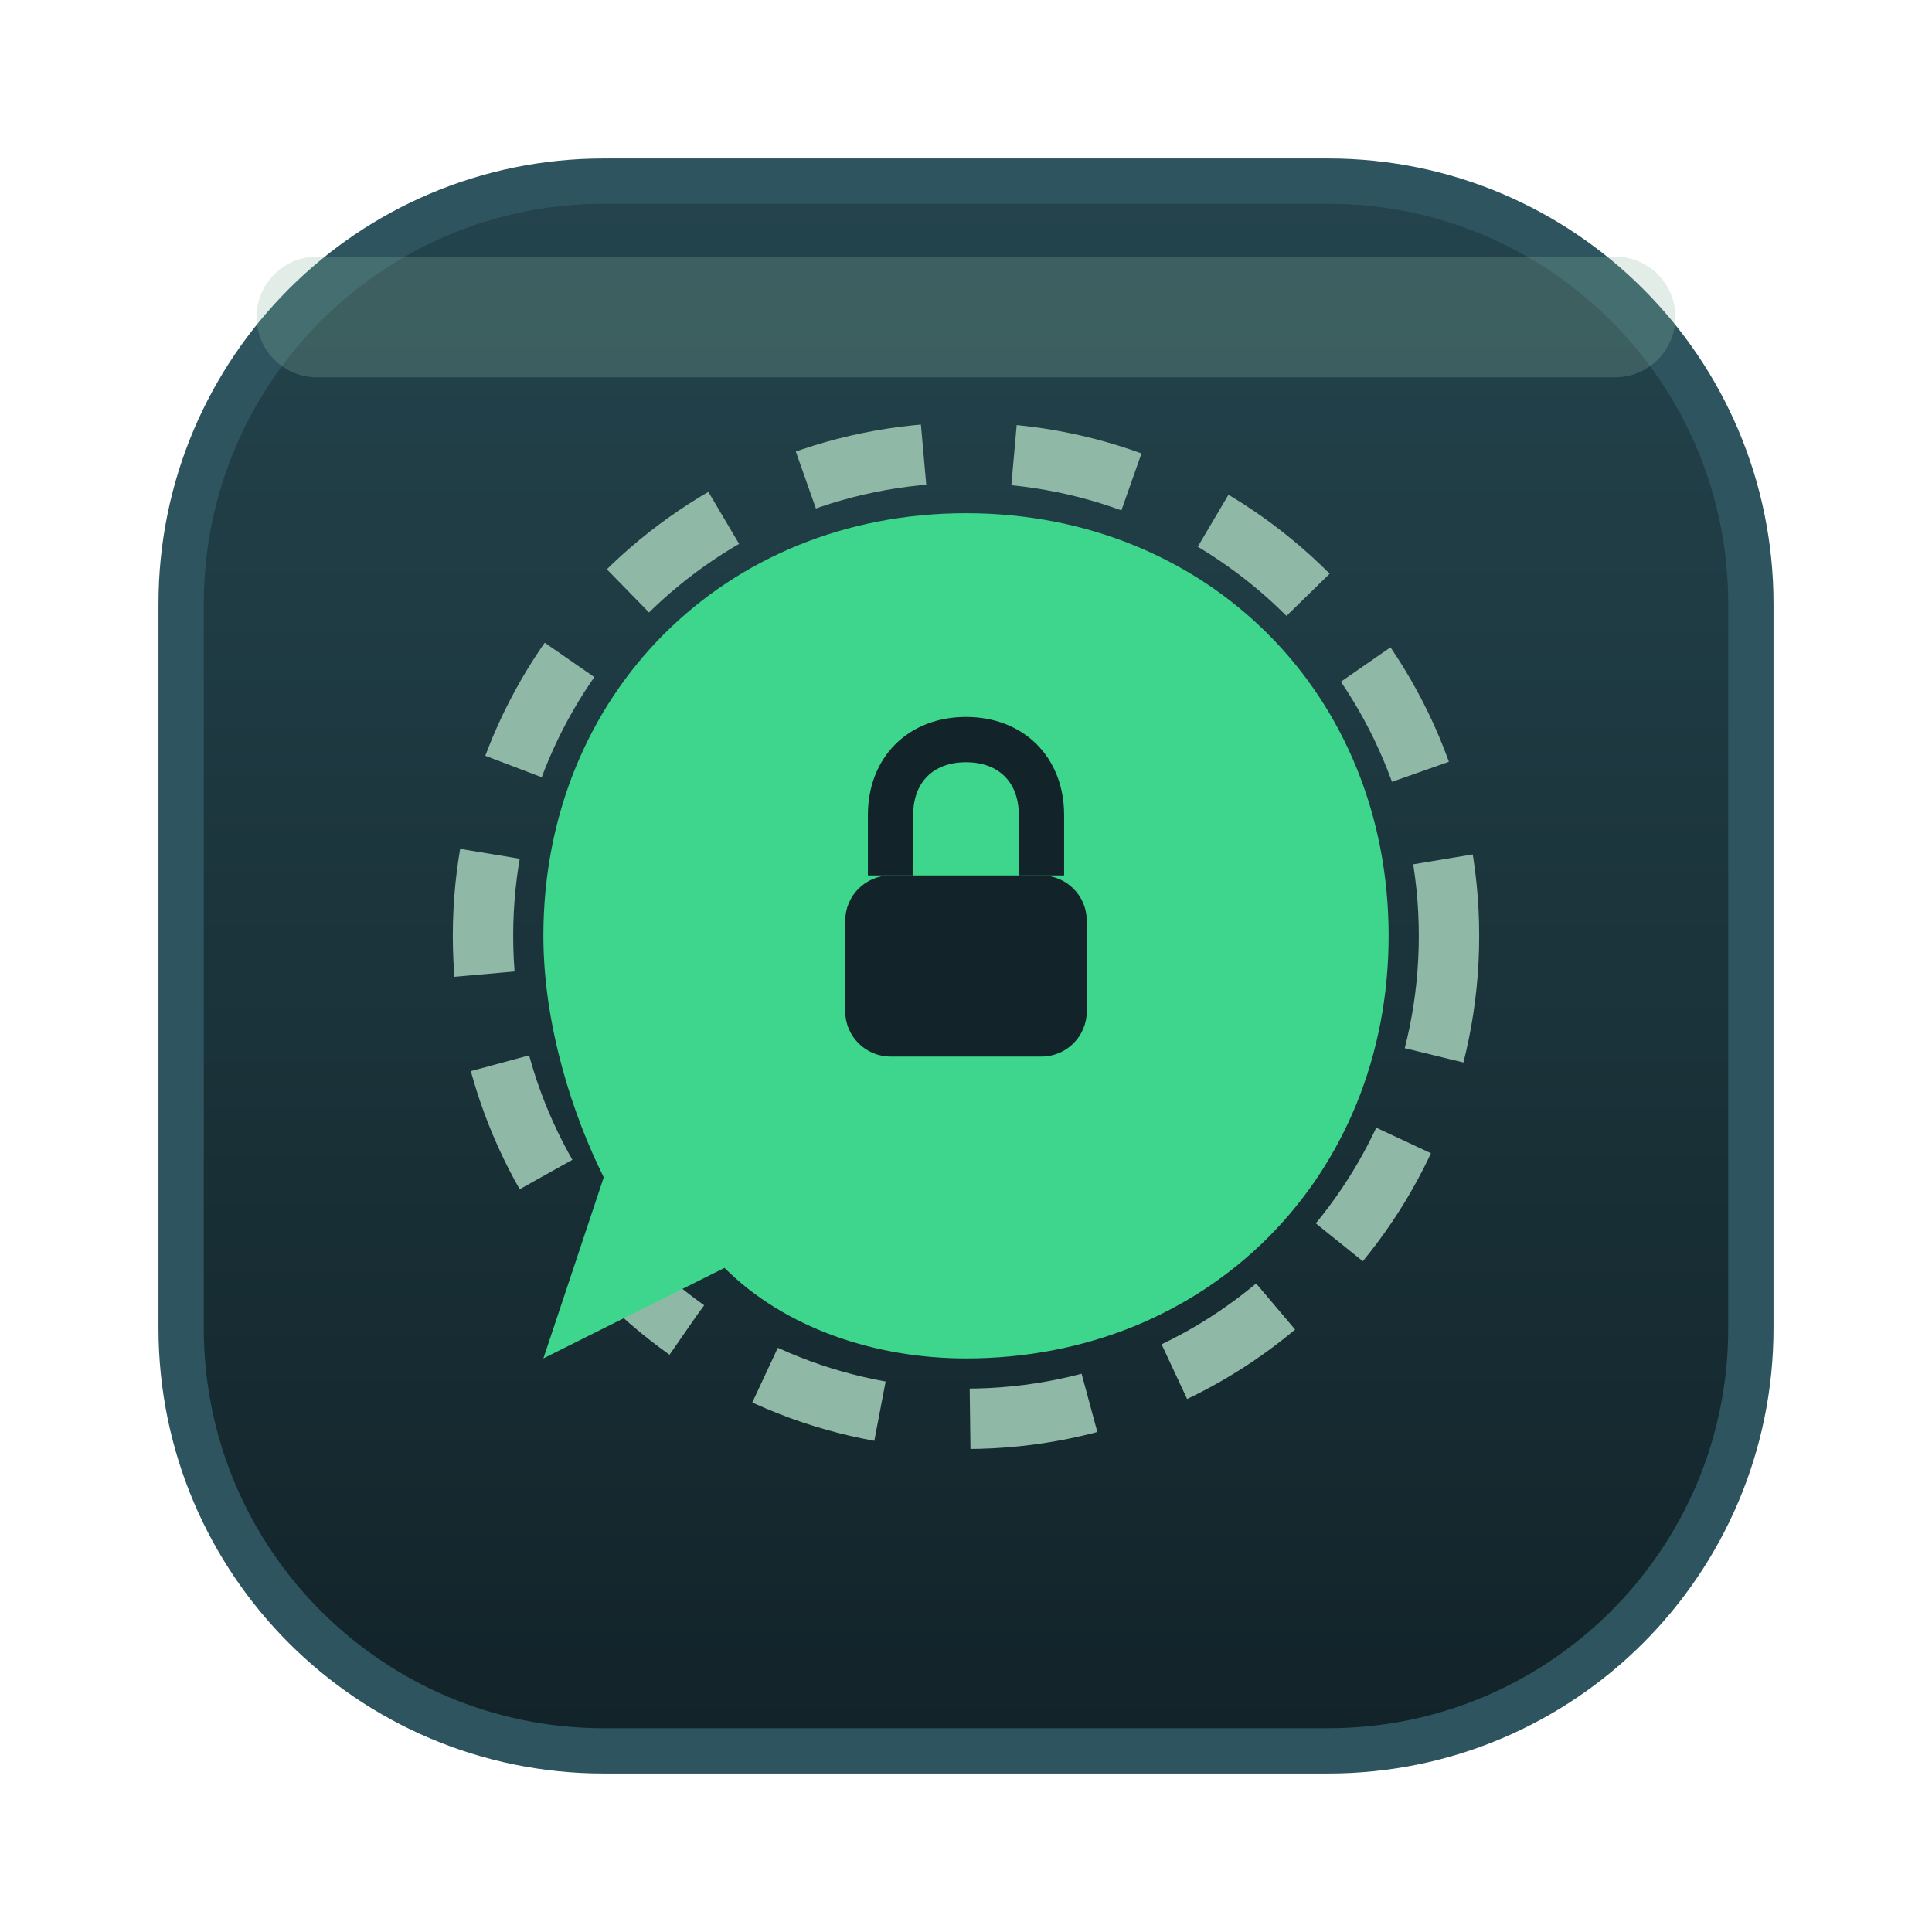
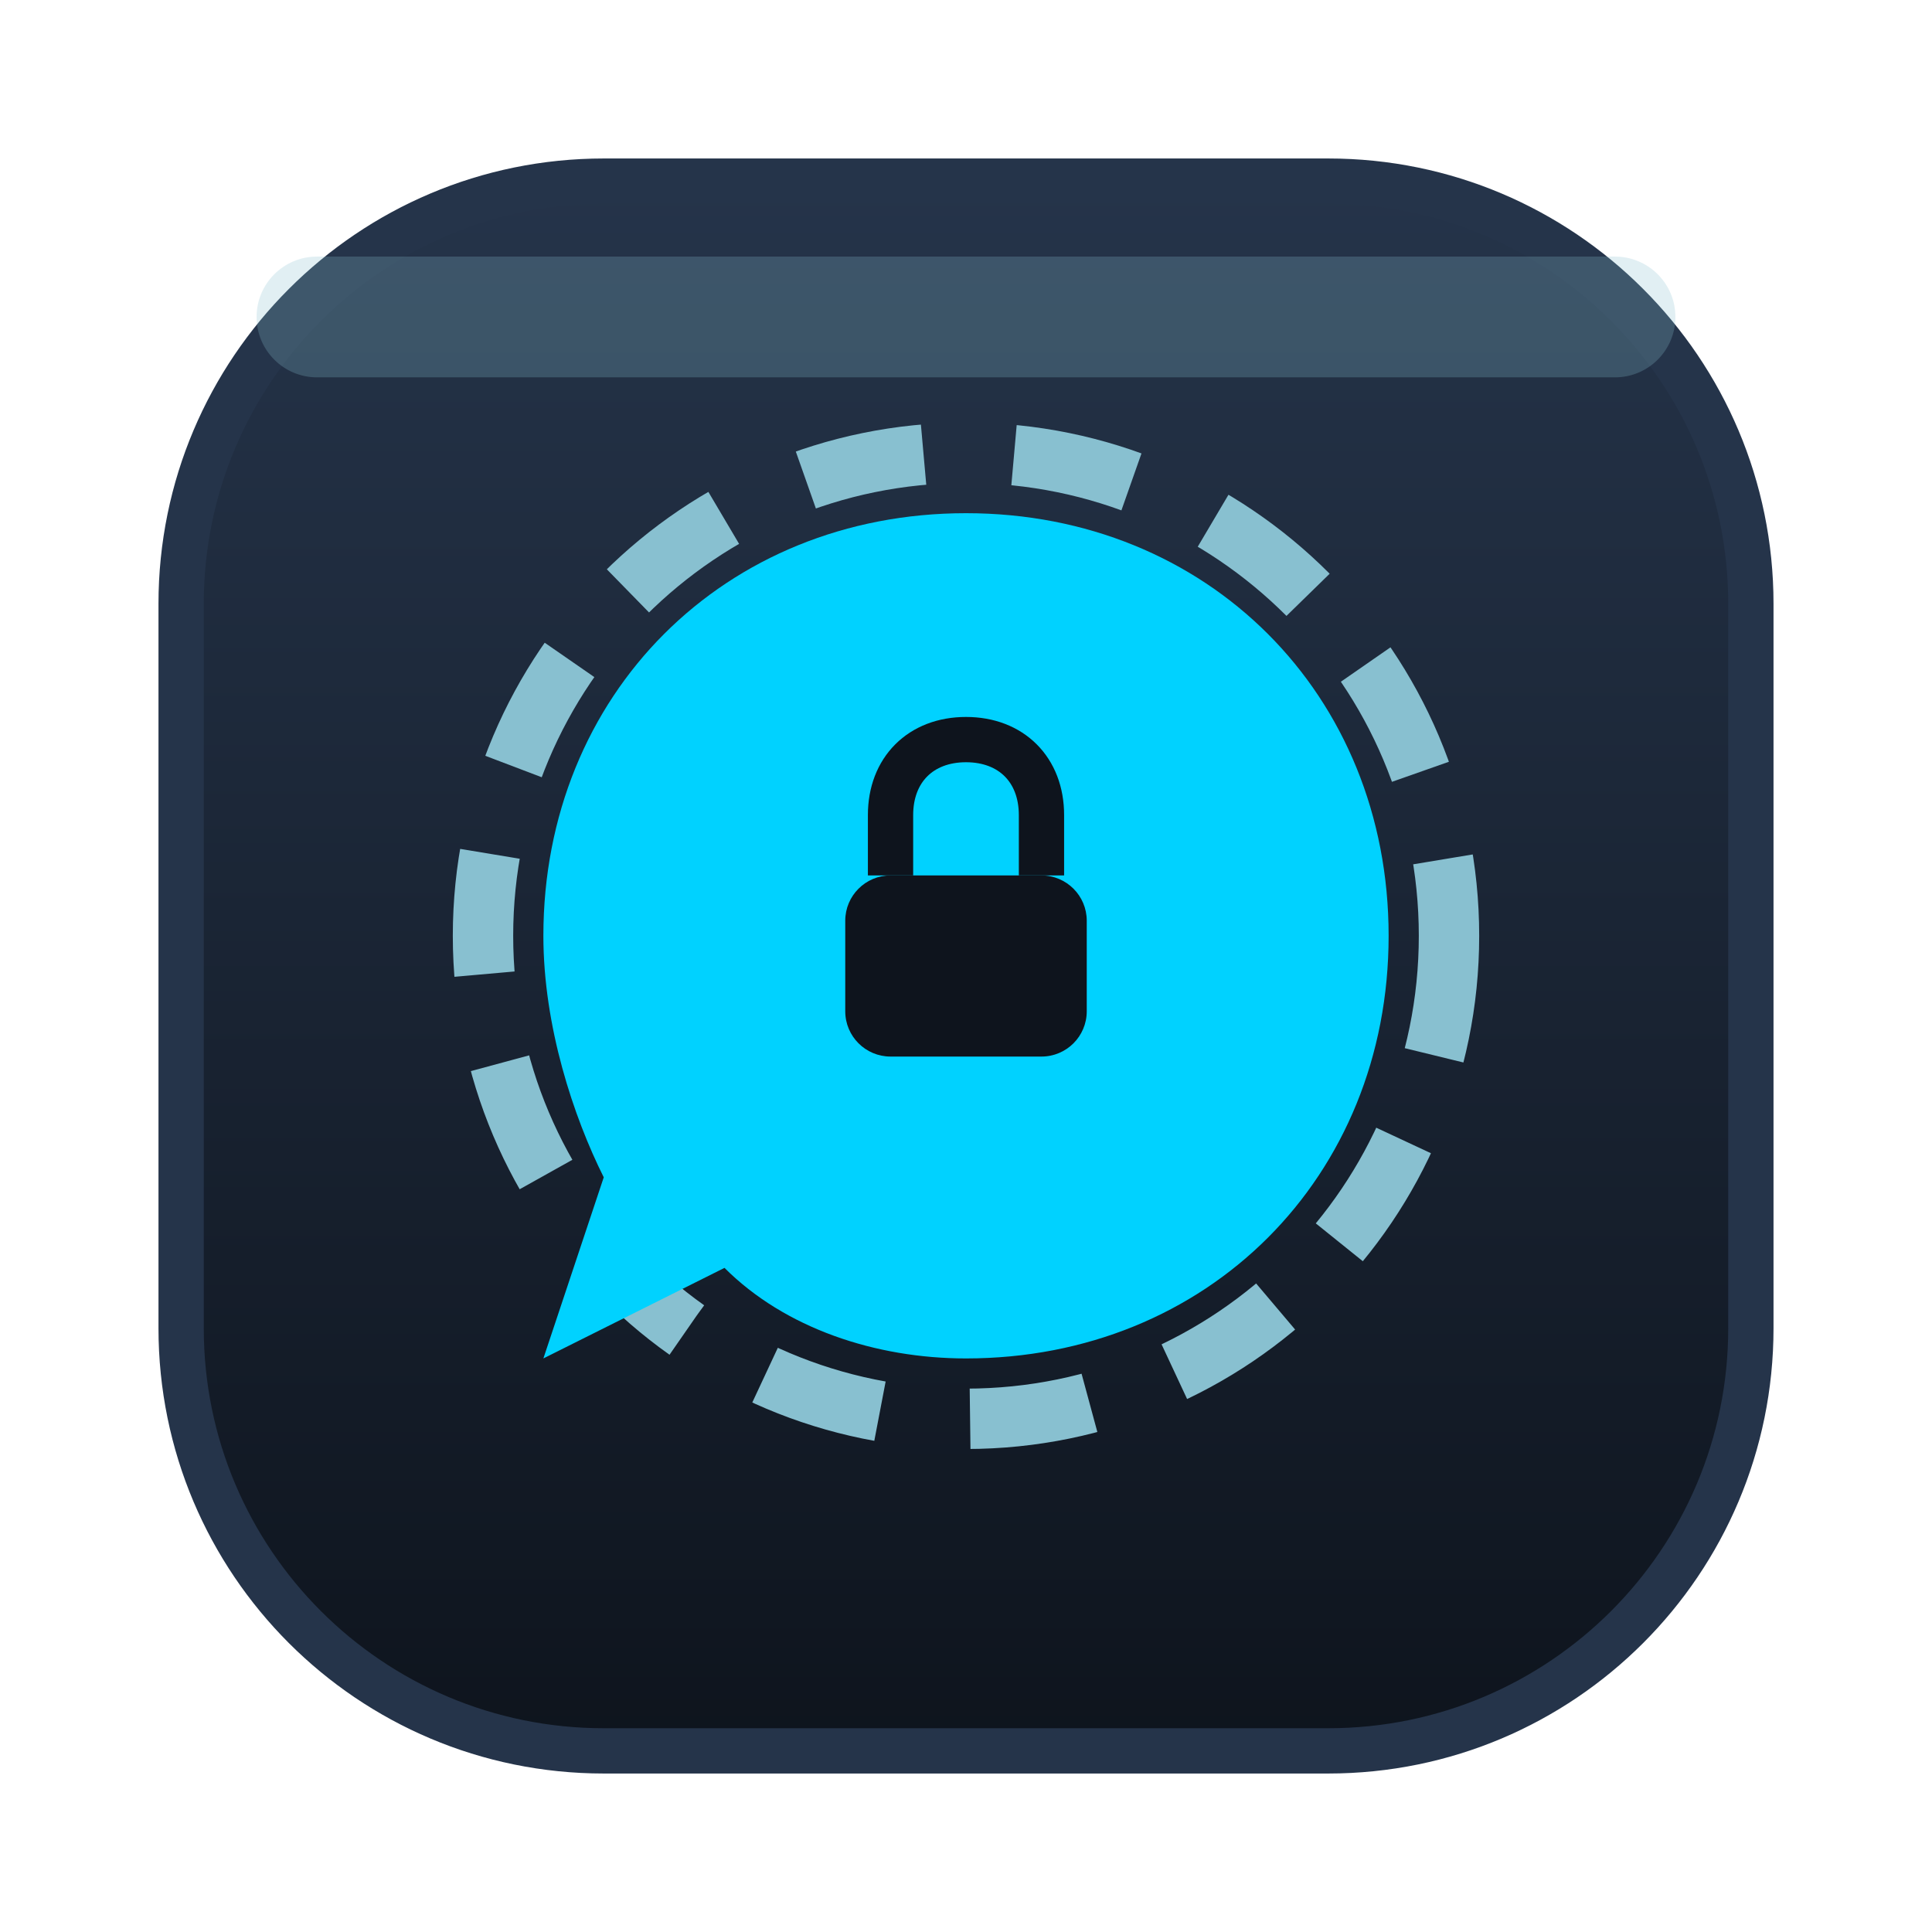
<svg xmlns="http://www.w3.org/2000/svg" width="64" height="64" viewBox="0 0 64 64" fill="none">
  <defs>
    <linearGradient id="sigBg" x1="32" y1="6" x2="32" y2="58" gradientUnits="userSpaceOnUse">
-       <stop offset="0%" stop-color="#24444D" />
-       <stop offset="100%" stop-color="#122329" />
+       <stop offset="0%" stop-color="#25344A" />
+       <stop offset="100%" stop-color="#0e141d" />
    </linearGradient>
  </defs>
-   <rect x="6" y="6" width="52" height="52" rx="14" fill="url(#sigBg)" stroke="#2E555F" stroke-width="1.5" />
-   <rect x="8.5" y="8.5" width="47" height="4" rx="2" fill="#8FB8A6" fill-opacity="0.25" />
-   <circle cx="32" cy="31" r="16" stroke="#8FB8A6" stroke-width="2" stroke-dasharray="4 3" fill="none" />
-   <path d="M 32 17 C 40 17 46 23 46 31 C 46 39 40 45 32 45 C 29 45 26 44 24 42 L 18 45 L 20 39 C 19 37 18 34 18 31 C 18 23 24 17 32 17 Z" fill="#3DD68C" />
-   <rect x="28" y="29" width="8" height="6" rx="1.5" fill="#122329" />
-   <path d="M 29.5 29 L 29.5 27 C 29.5 25.5 30.5 24.5 32 24.5 C 33.5 24.5 34.5 25.5 34.5 27 L 34.5 29" stroke="#122329" stroke-width="1.5" fill="none" />
+   <rect x="6" y="6" width="52" height="52" rx="14" fill="url(#sigBg)" stroke="#25344A" stroke-width="1.5" />
+   <rect x="8.5" y="8.5" width="47" height="4" rx="2" fill="#88C0D0" fill-opacity="0.25" />
+   <circle cx="32" cy="31" r="16" stroke="#88C0D0" stroke-width="2" stroke-dasharray="4 3" fill="none" />
+   <path d="M 32 17 C 40 17 46 23 46 31 C 46 39 40 45 32 45 C 29 45 26 44 24 42 L 18 45 L 20 39 C 19 37 18 34 18 31 C 18 23 24 17 32 17 Z" fill="#00D2FF" />
+   <rect x="28" y="29" width="8" height="6" rx="1.5" fill="#0e141d" />
+   <path d="M 29.5 29 L 29.5 27 C 29.5 25.5 30.5 24.5 32 24.5 C 33.5 24.5 34.5 25.5 34.5 27 L 34.5 29" stroke="#0e141d" stroke-width="1.5" fill="none" />
</svg>
